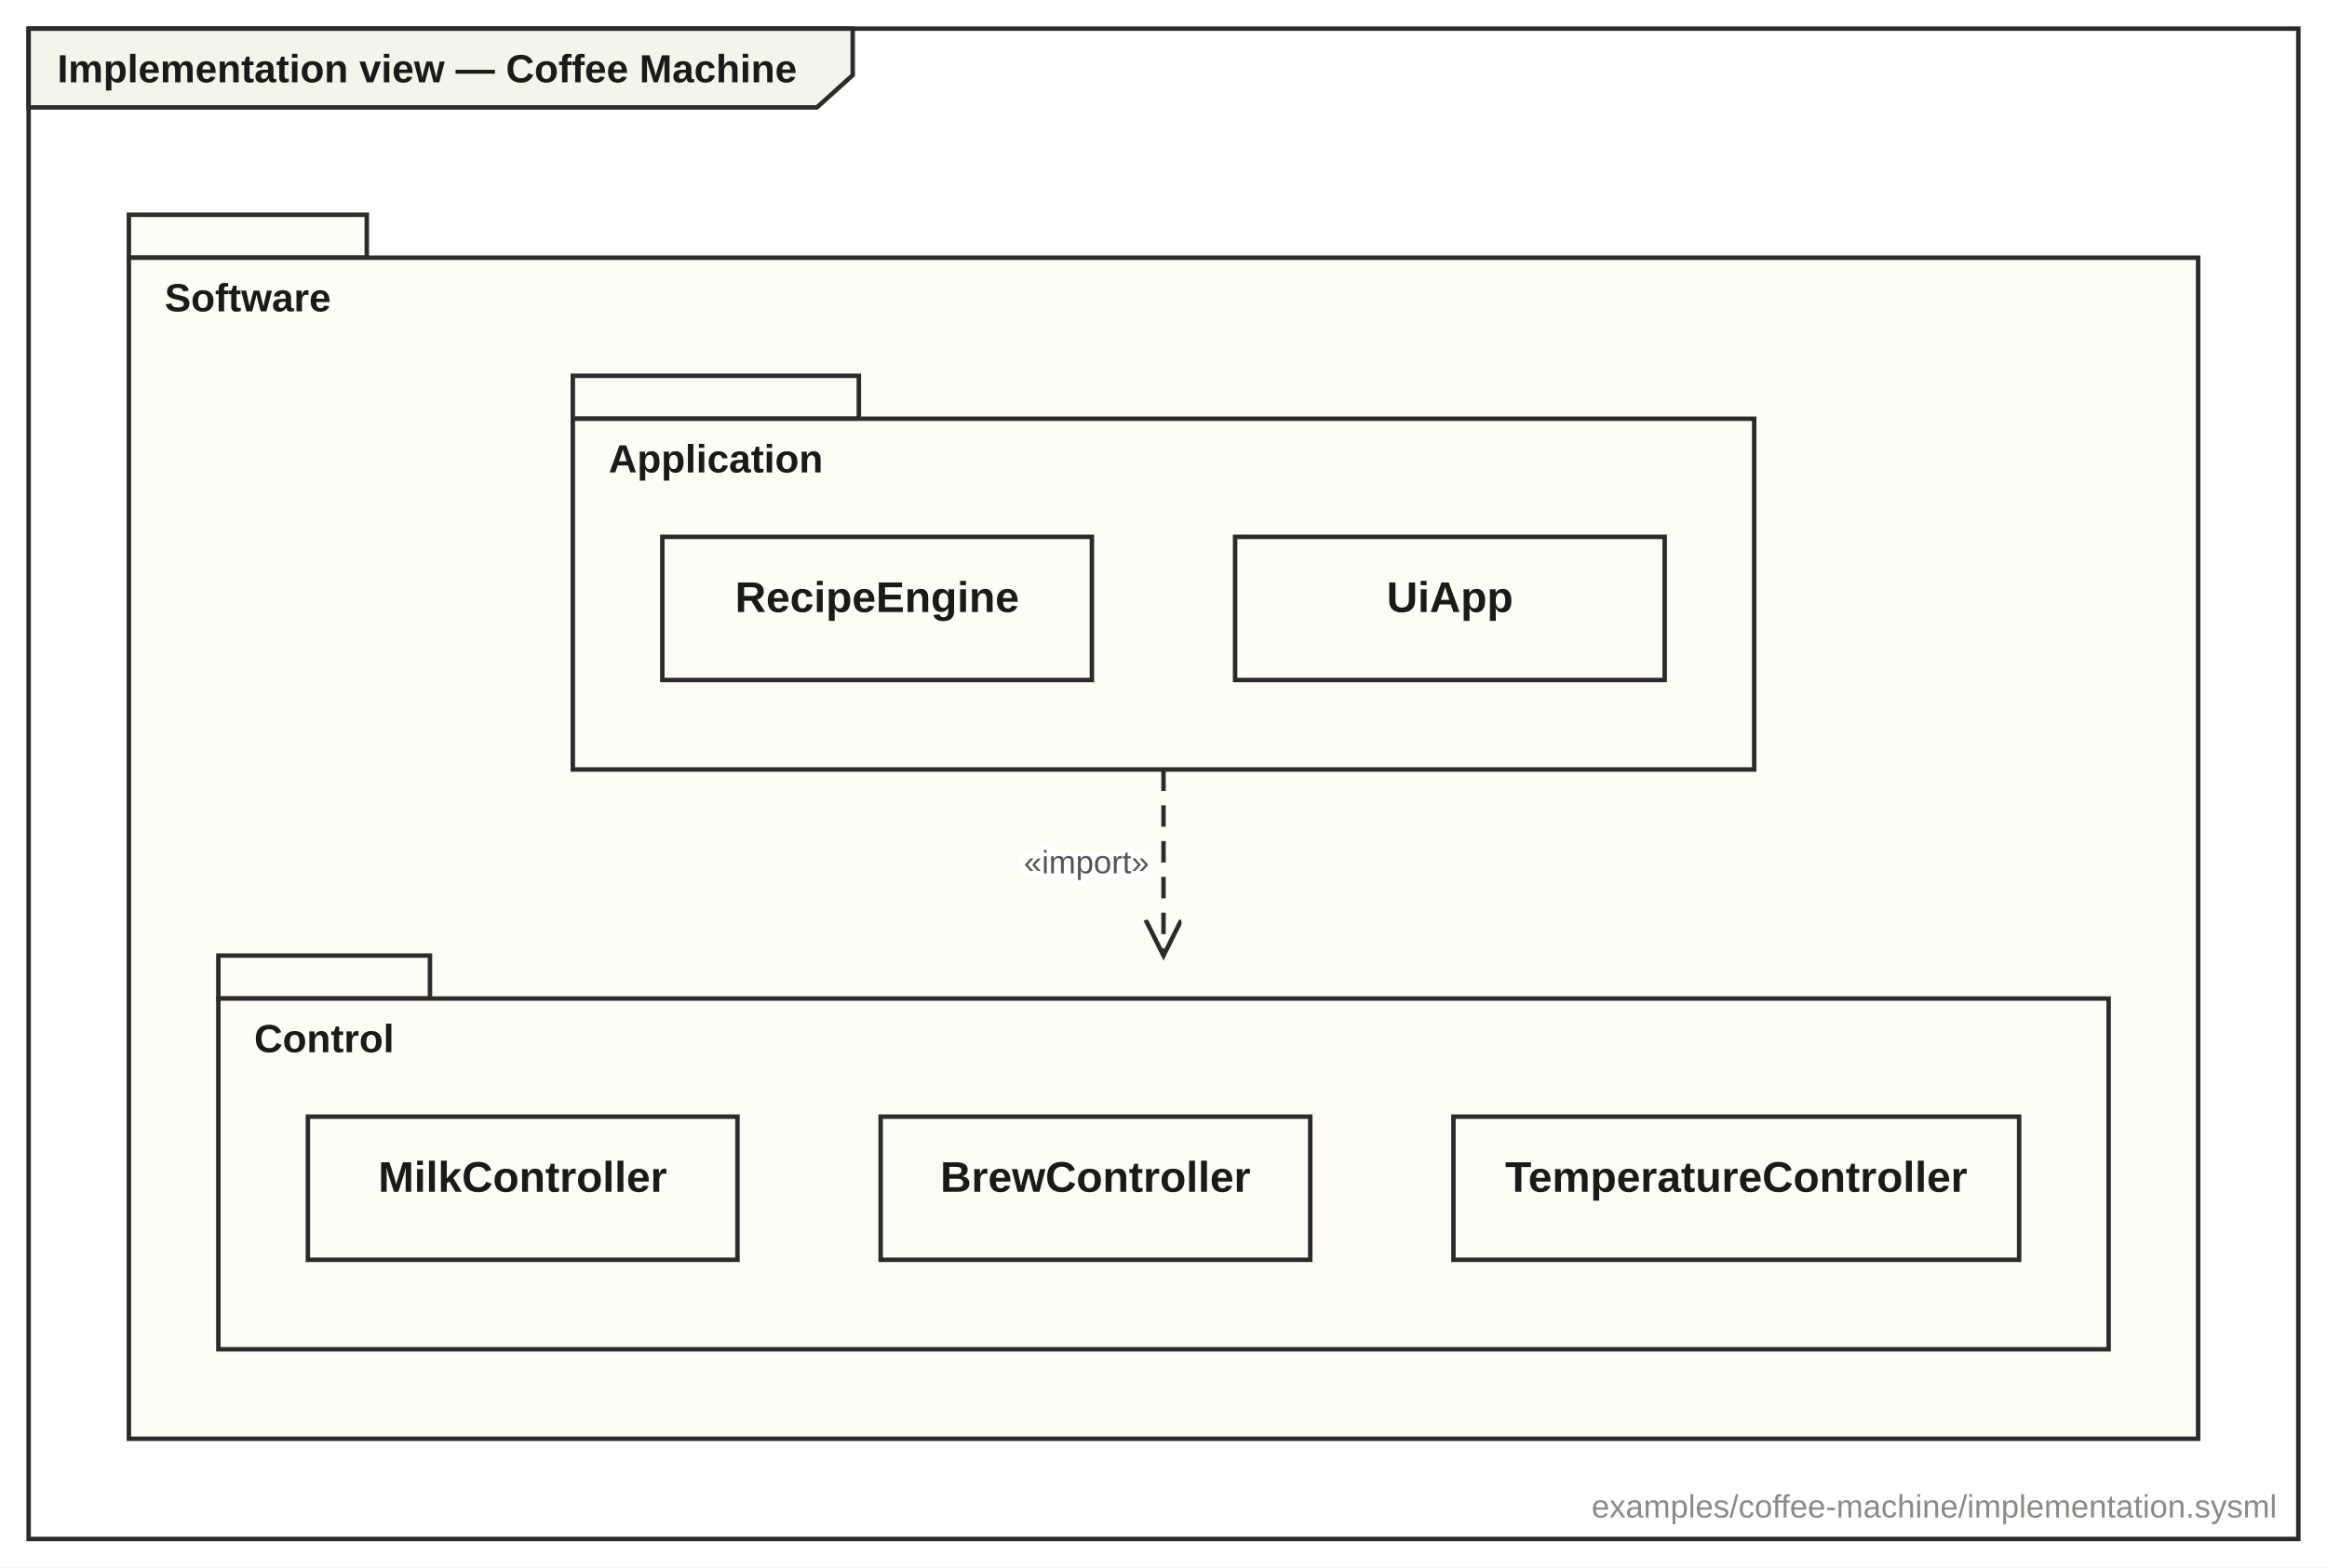
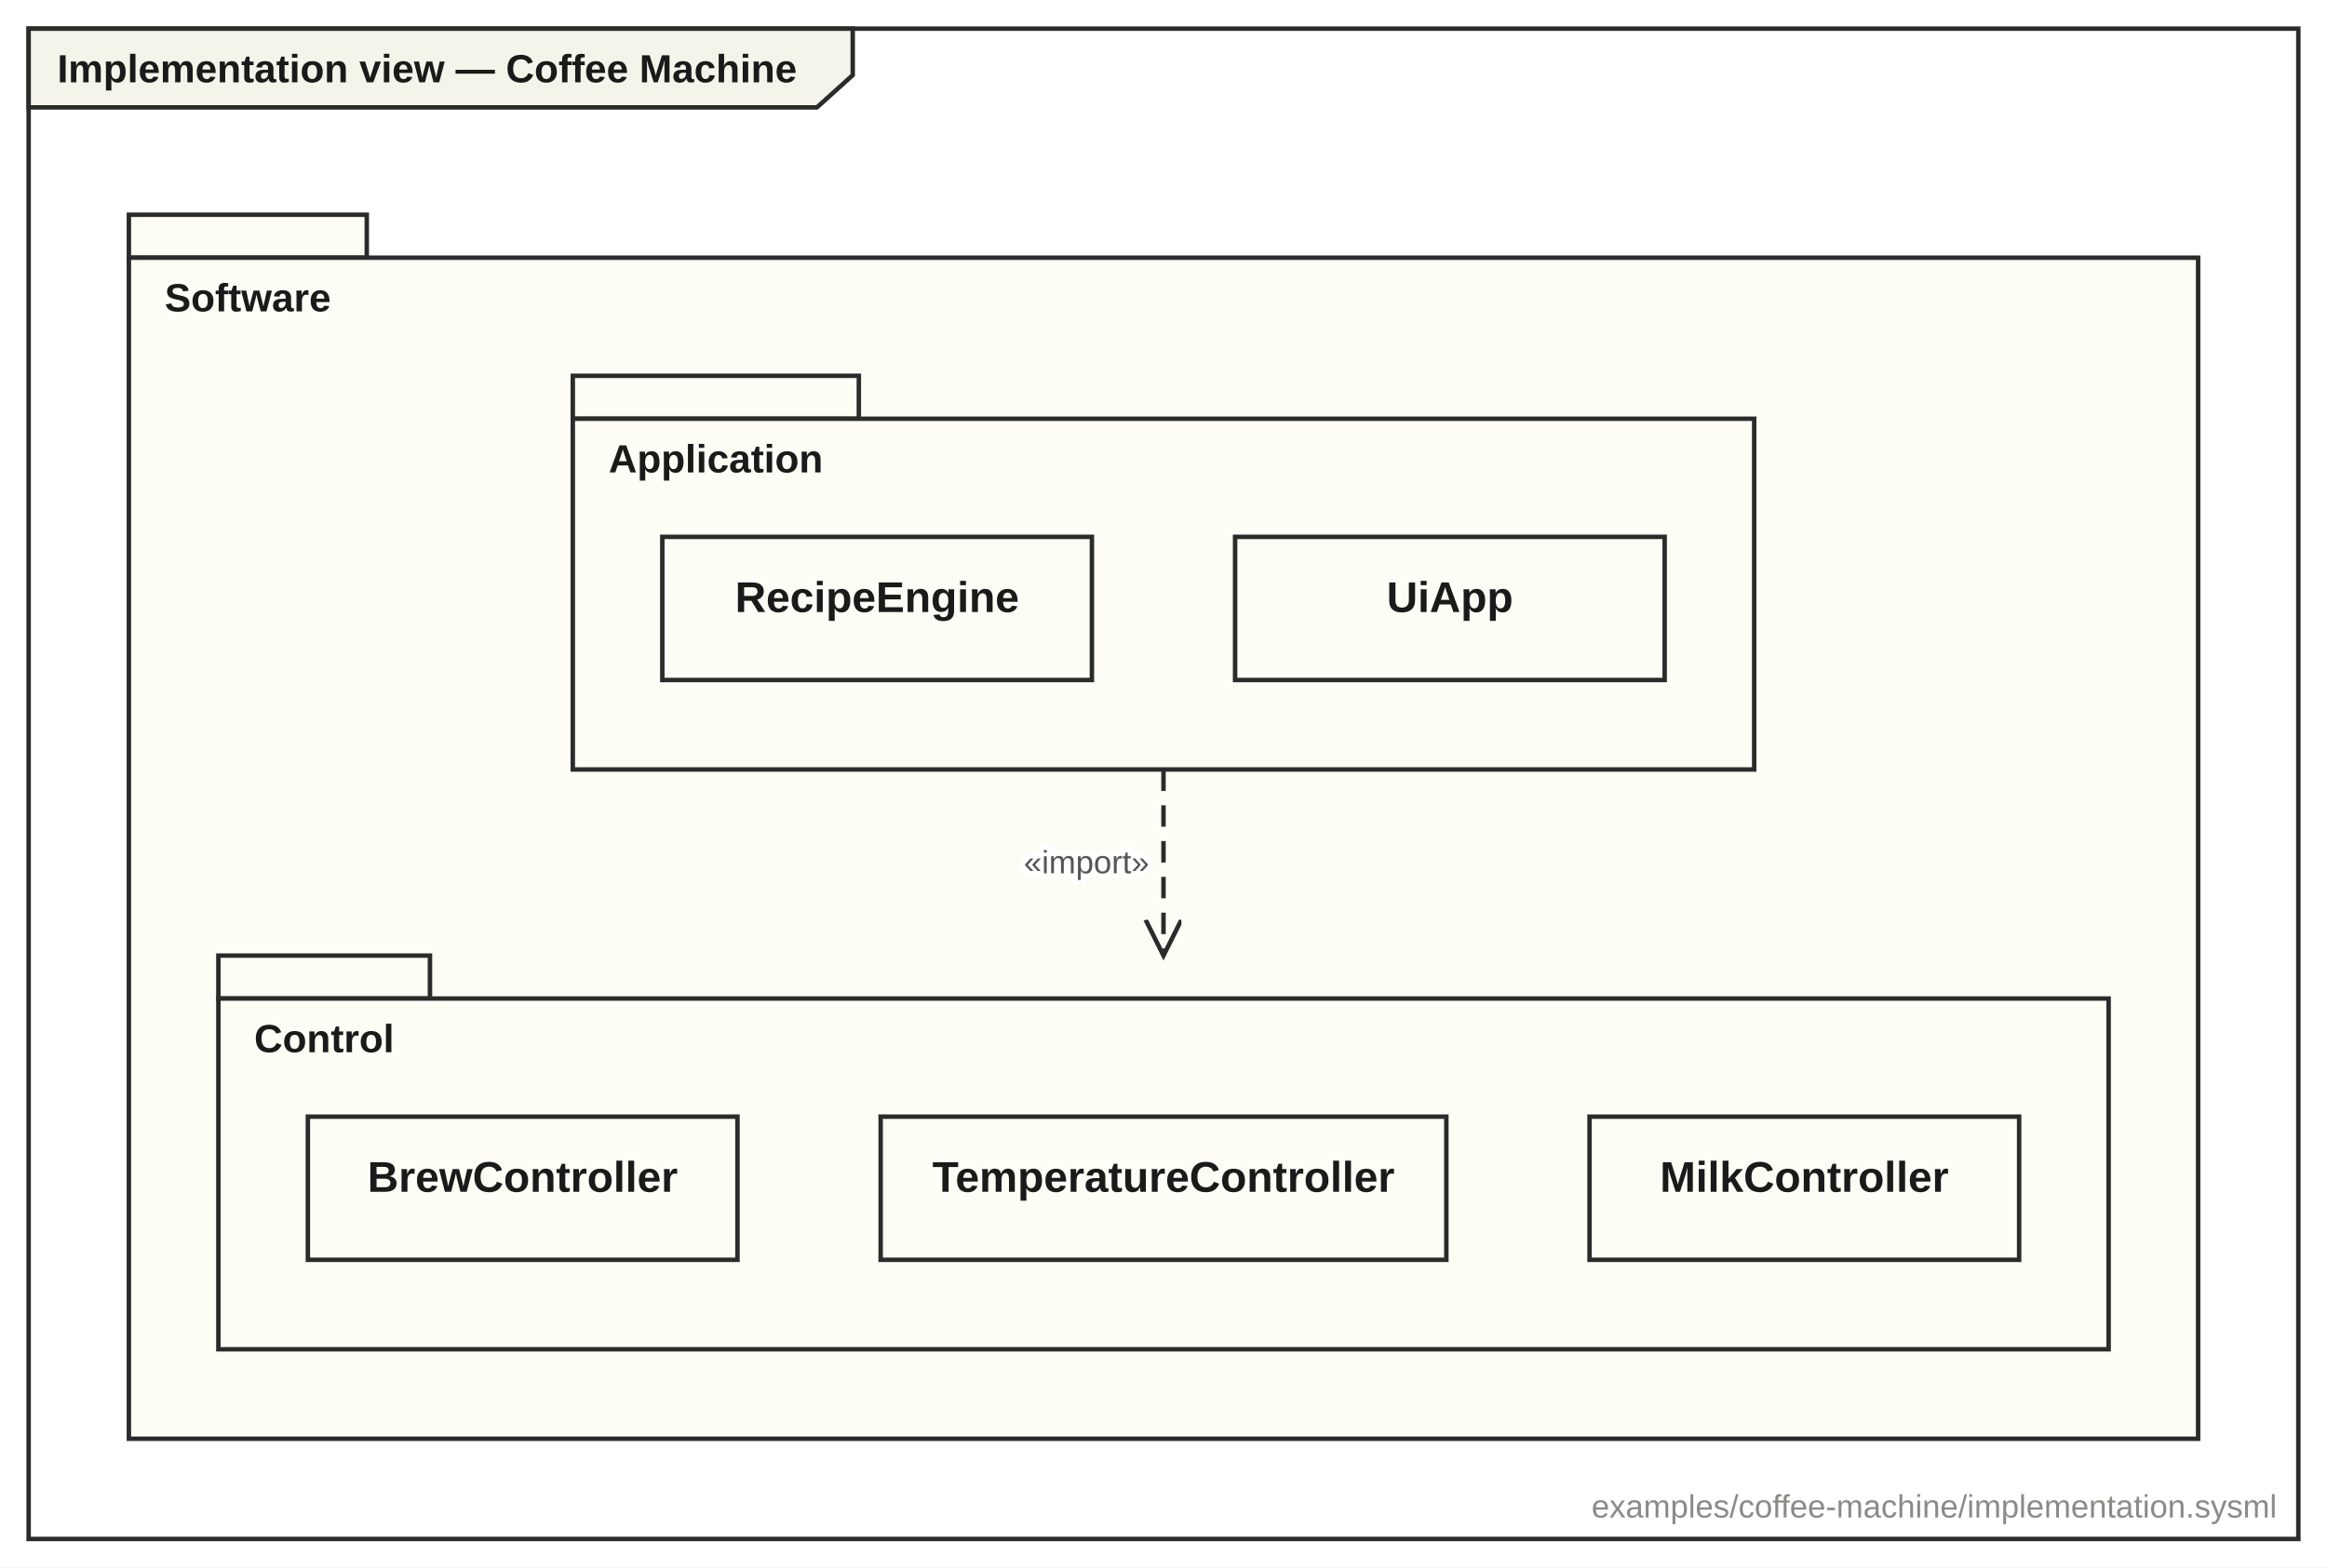
<svg xmlns="http://www.w3.org/2000/svg" width="650.02" height="438" viewBox="0 0 650.02 438" font-family="Arial, Helvetica, Segoe UI, sans-serif">
  <defs>
    <marker id="triangle" markerWidth="14" markerHeight="12" refX="12" refY="5" orient="auto-start-reverse" markerUnits="userSpaceOnUse">
      <path d="M0,0 L12,5 L0,10 z" fill="white" stroke="#2b2b2b" stroke-width="1.25" />
    </marker>
    <marker id="diamond" markerWidth="18" markerHeight="12" refX="15" refY="5" orient="auto-start-reverse" markerUnits="userSpaceOnUse">
      <path d="M1,5 L8,1 L15,5 L8,9 z" fill="#2b2b2b" stroke="#2b2b2b" />
    </marker>
    <marker id="openArrow" markerWidth="12" markerHeight="12" refX="10" refY="5" orient="auto" markerUnits="userSpaceOnUse">
      <path d="M0,0 L10,5 L0,10" fill="none" stroke="#2b2b2b" stroke-width="1.25" />
    </marker>
  </defs>
  <rect x="0" y="0" width="650.02" height="438" fill="white" />
  <rect x="8" y="8" width="634.02" height="422" fill="none" stroke="#2b2b2b" stroke-width="1.25" />
  <path d="M8,8 L8,30 L228.202,30 L238.202,21 L238.202,8 Z" fill="#f4f4ea" stroke="#2b2b2b" stroke-width="1.25" />
  <text x="16" y="23" font-size="11" font-weight="600" fill="#1a1a1a">Implementation view — Coffee Machine</text>
  <text x="636.02" y="424" text-anchor="end" font-size="9" fill="#8a8a86">examples/coffee-machine/implementation.sysml</text>
  <g>
    <rect x="36" y="60" width="66.453" height="12" fill="#fdfdf6" stroke="#2b2b2b" stroke-width="1.25" />
    <rect x="36" y="72" width="578.02" height="330" fill="#fdfdf6" stroke="#2b2b2b" stroke-width="1.25" />
    <text x="46" y="87" font-size="11" font-weight="600" fill="#1a1a1a">Software</text>
  </g>
  <g>
    <rect x="61" y="267" width="59.105" height="12" fill="#fdfdf6" stroke="#2b2b2b" stroke-width="1.25" />
    <rect x="61" y="279" width="528.02" height="98" fill="#fdfdf6" stroke="#2b2b2b" stroke-width="1.25" />
    <text x="71" y="294" font-size="11" font-weight="600" fill="#1a1a1a">Control</text>
  </g>
  <g>
-     <rect x="246" y="312" width="120" height="40" fill="#fdfdf6" stroke="#2b2b2b" stroke-width="1.25" />
-     <text x="306" y="333" text-anchor="middle" font-size="12" font-weight="600" fill="#1a1a1a">BrewController</text>
+     <rect x="86" y="312" width="120" height="40" fill="#fdfdf6" stroke="#2b2b2b" stroke-width="1.25" />
+     <text x="146" y="333" text-anchor="middle" font-size="12" font-weight="600" fill="#1a1a1a">BrewController</text>
  </g>
  <g>
-     <rect x="406" y="312" width="158.02" height="40" fill="#fdfdf6" stroke="#2b2b2b" stroke-width="1.25" />
-     <text x="485.01" y="333" text-anchor="middle" font-size="12" font-weight="600" fill="#1a1a1a">TemperatureController</text>
+     <rect x="246" y="312" width="158.02" height="40" fill="#fdfdf6" stroke="#2b2b2b" stroke-width="1.25" />
+     <text x="325.01" y="333" text-anchor="middle" font-size="12" font-weight="600" fill="#1a1a1a">TemperatureController</text>
  </g>
  <g>
-     <rect x="86" y="312" width="120" height="40" fill="#fdfdf6" stroke="#2b2b2b" stroke-width="1.25" />
-     <text x="146" y="333" text-anchor="middle" font-size="12" font-weight="600" fill="#1a1a1a">MilkController</text>
+     <rect x="444.02" y="312" width="120" height="40" fill="#fdfdf6" stroke="#2b2b2b" stroke-width="1.25" />
+     <text x="504.02" y="333" text-anchor="middle" font-size="12" font-weight="600" fill="#1a1a1a">MilkController</text>
  </g>
  <g>
    <rect x="160.01" y="105" width="79.895" height="12" fill="#fdfdf6" stroke="#2b2b2b" stroke-width="1.25" />
    <rect x="160.01" y="117" width="330" height="98" fill="#fdfdf6" stroke="#2b2b2b" stroke-width="1.25" />
    <text x="170.01" y="132" font-size="11" font-weight="600" fill="#1a1a1a">Application</text>
  </g>
  <g>
    <rect x="185.01" y="150" width="120" height="40" fill="#fdfdf6" stroke="#2b2b2b" stroke-width="1.25" />
    <text x="245.01" y="171" text-anchor="middle" font-size="12" font-weight="600" fill="#1a1a1a">RecipeEngine</text>
  </g>
  <g>
    <rect x="345.01" y="150" width="120" height="40" fill="#fdfdf6" stroke="#2b2b2b" stroke-width="1.25" />
    <text x="405.01" y="171" text-anchor="middle" font-size="12" font-weight="600" fill="#1a1a1a">UiApp</text>
  </g>
  <polyline points="325.01,215 325.01,267" fill="none" stroke="#2b2b2b" stroke-width="1.25" stroke-dasharray="6 4" marker-end="url(#openArrow)" />
  <text x="303.505" y="244" text-anchor="middle" font-size="9" fill="#555555" paint-order="stroke" stroke="white" stroke-width="3">«import»</text>
</svg>
